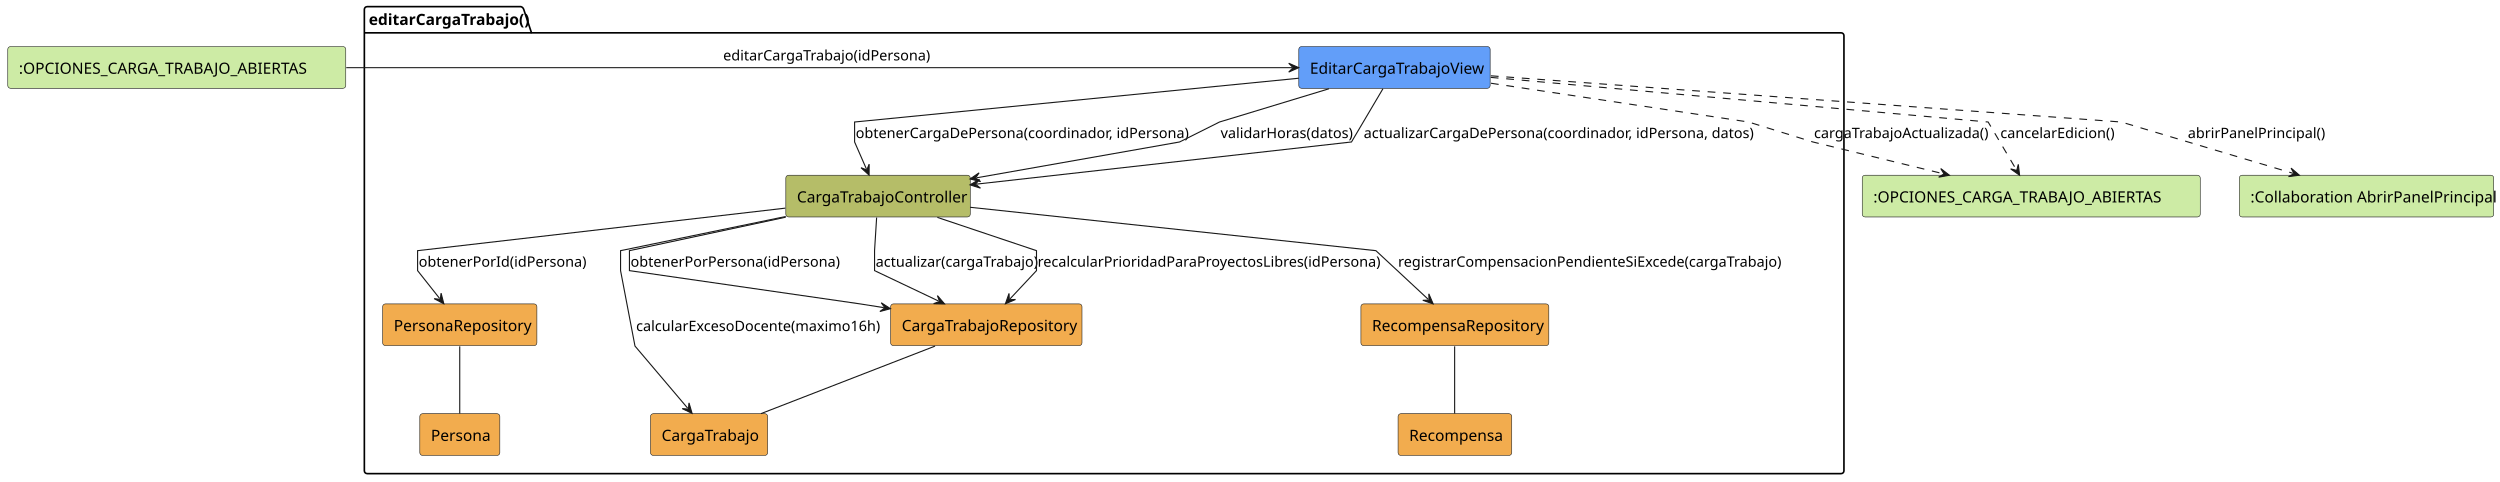
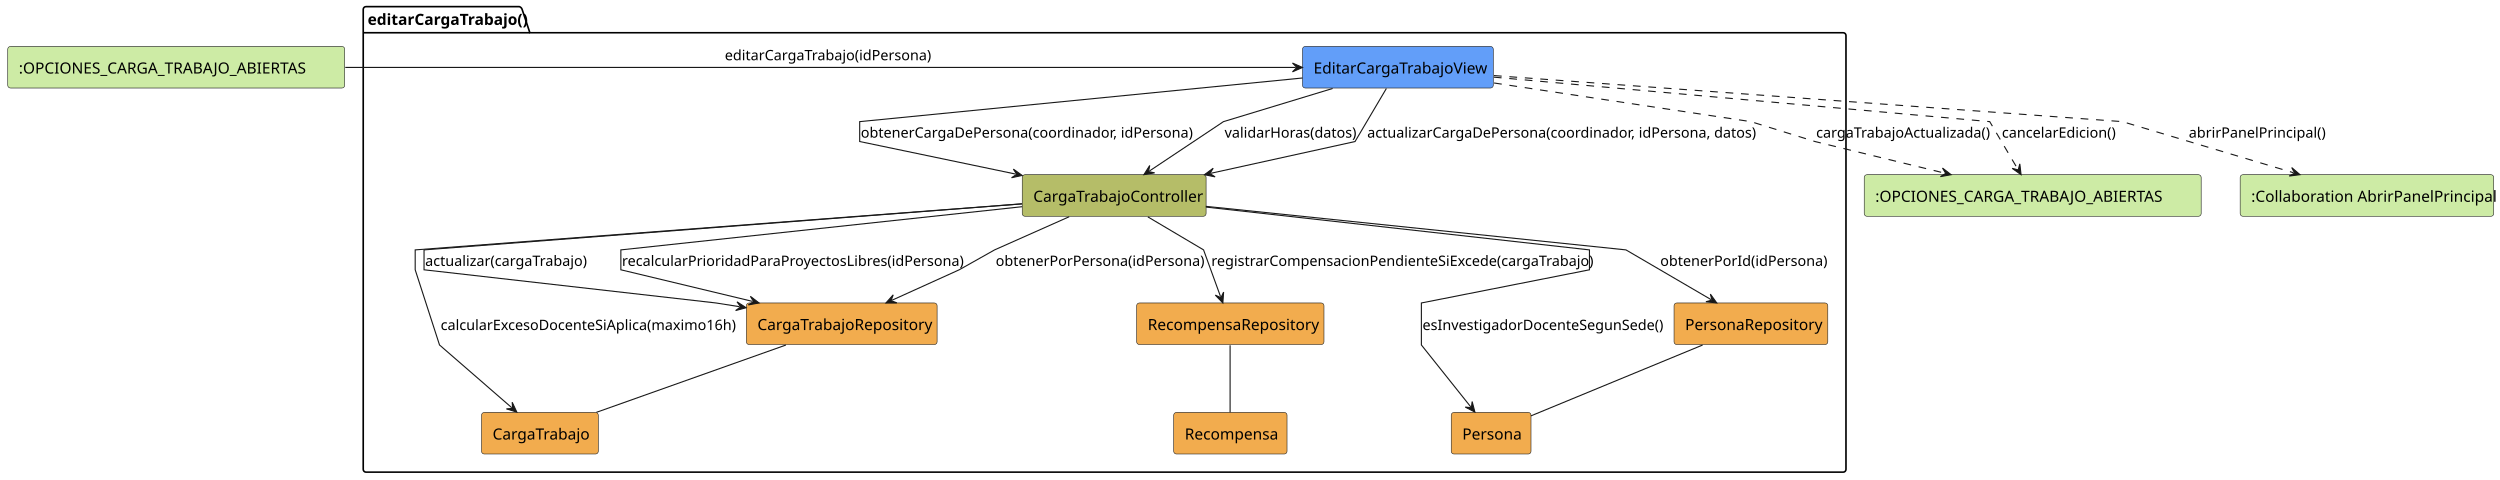
- <svg xmlns="http://www.w3.org/2000/svg" contentStyleType="text/css" height="434px" preserveAspectRatio="none" style="width:2254px;height:434px;background:#FFFFFF;" version="1.1" viewBox="0 0 2254 434" width="2254px" zoomAndPan="magnify">
+ <svg xmlns="http://www.w3.org/2000/svg" contentStyleType="text/css" height="434px" preserveAspectRatio="none" style="width:2261px;height:434px;background:#FFFFFF;" version="1.1" viewBox="0 0 2261 434" width="2261px" zoomAndPan="magnify">
  <defs />
  <g>
    <g id="cluster_editarCargaTrabajo">
-       <path d="M331,6 L469.696,6 A3.75,3.75 0 0 1 472.196,8.5 L479.196,29.609 L1660,29.609 A2.5,2.5 0 0 1 1662.5,32.109 L1662.5,424.5 A2.5,2.5 0 0 1 1660,427 L331,427 A2.5,2.5 0 0 1 328.5,424.5 L328.5,8.5 A2.5,2.5 0 0 1 331,6 " fill="none" style="stroke:#000000;stroke-width:1.5;" />
+       <path d="M331,6 L469.696,6 A3.75,3.75 0 0 1 472.196,8.5 L479.196,29.609 L1667,29.609 A2.5,2.5 0 0 1 1669.5,32.109 L1669.5,424.5 A2.5,2.5 0 0 1 1667,427 L331,427 A2.5,2.5 0 0 1 328.5,424.5 L328.5,8.5 A2.5,2.5 0 0 1 331,6 " fill="none" style="stroke:#000000;stroke-width:1.5;" />
      <line style="stroke:#000000;stroke-width:1.5;" x1="328.5" x2="479.196" y1="29.609" y2="29.609" />
      <text fill="#000000" font-family="sans-serif" font-size="14" font-weight="bold" lengthAdjust="spacing" textLength="137.696" x="332.5" y="22.533">editarCargaTrabajo()</text>
    </g>
    <g id="elem_EditarCargaTrabajoView">
-       <rect fill="#629EF9" height="37.609" rx="2.5" ry="2.5" style="stroke:#181818;stroke-width:0.5;" width="172.517" x="1171" y="42" />
-       <text fill="#000000" font-family="sans-serif" font-size="14" lengthAdjust="spacing" textLength="152.517" x="1181" y="66.533">EditarCargaTrabajoView</text>
+       <rect fill="#629EF9" height="37.609" rx="2.5" ry="2.5" style="stroke:#181818;stroke-width:0.5;" width="172.517" x="1178" y="42" />
+       <text fill="#000000" font-family="sans-serif" font-size="14" lengthAdjust="spacing" textLength="152.517" x="1188" y="66.533">EditarCargaTrabajoView</text>
    </g>
    <g id="elem_CargaTrabajoController">
-       <rect fill="#B5BD68" height="37.609" rx="2.5" ry="2.5" style="stroke:#181818;stroke-width:0.5;" width="166.289" x="708.5" y="158" />
-       <text fill="#000000" font-family="sans-serif" font-size="14" lengthAdjust="spacing" textLength="146.289" x="718.5" y="182.533">CargaTrabajoController</text>
+       <rect fill="#B5BD68" height="37.609" rx="2.5" ry="2.5" style="stroke:#181818;stroke-width:0.5;" width="166.289" x="924.5" y="158" />
+       <text fill="#000000" font-family="sans-serif" font-size="14" lengthAdjust="spacing" textLength="146.289" x="934.5" y="182.533">CargaTrabajoController</text>
    </g>
    <g id="elem_CargaTrabajoRepository">
-       <rect fill="#F2AC4E" height="37.609" rx="2.5" ry="2.5" style="stroke:#181818;stroke-width:0.5;" width="172.517" x="803" y="274" />
-       <text fill="#000000" font-family="sans-serif" font-size="14" lengthAdjust="spacing" textLength="152.517" x="813" y="298.533">CargaTrabajoRepository</text>
+       <rect fill="#F2AC4E" height="37.609" rx="2.5" ry="2.5" style="stroke:#181818;stroke-width:0.5;" width="172.517" x="675" y="274" />
+       <text fill="#000000" font-family="sans-serif" font-size="14" lengthAdjust="spacing" textLength="152.517" x="685" y="298.533">CargaTrabajoRepository</text>
    </g>
    <g id="elem_PersonaRepository">
-       <rect fill="#F2AC4E" height="37.609" rx="2.5" ry="2.5" style="stroke:#181818;stroke-width:0.5;" width="139.061" x="345" y="274" />
-       <text fill="#000000" font-family="sans-serif" font-size="14" lengthAdjust="spacing" textLength="119.061" x="355" y="298.533">PersonaRepository</text>
+       <rect fill="#F2AC4E" height="37.609" rx="2.5" ry="2.5" style="stroke:#181818;stroke-width:0.5;" width="139.061" x="1514" y="274" />
+       <text fill="#000000" font-family="sans-serif" font-size="14" lengthAdjust="spacing" textLength="119.061" x="1524" y="298.533">PersonaRepository</text>
    </g>
    <g id="elem_RecompensaRepository">
-       <rect fill="#F2AC4E" height="37.609" rx="2.5" ry="2.5" style="stroke:#181818;stroke-width:0.5;" width="169.406" x="1227" y="274" />
-       <text fill="#000000" font-family="sans-serif" font-size="14" lengthAdjust="spacing" textLength="149.406" x="1237" y="298.533">RecompensaRepository</text>
+       <rect fill="#F2AC4E" height="37.609" rx="2.5" ry="2.5" style="stroke:#181818;stroke-width:0.5;" width="169.406" x="1028" y="274" />
+       <text fill="#000000" font-family="sans-serif" font-size="14" lengthAdjust="spacing" textLength="149.406" x="1038" y="298.533">RecompensaRepository</text>
    </g>
    <g id="elem_CargaTrabajo">
-       <rect fill="#F2AC4E" height="37.609" rx="2.5" ry="2.5" style="stroke:#181818;stroke-width:0.5;" width="105.6" x="586.5" y="373" />
-       <text fill="#000000" font-family="sans-serif" font-size="14" lengthAdjust="spacing" textLength="85.6" x="596.5" y="397.533">CargaTrabajo</text>
+       <rect fill="#F2AC4E" height="37.609" rx="2.5" ry="2.5" style="stroke:#181818;stroke-width:0.5;" width="105.6" x="435.5" y="373" />
+       <text fill="#000000" font-family="sans-serif" font-size="14" lengthAdjust="spacing" textLength="85.6" x="445.5" y="397.533">CargaTrabajo</text>
    </g>
    <g id="elem_Persona">
-       <rect fill="#F2AC4E" height="37.609" rx="2.5" ry="2.5" style="stroke:#181818;stroke-width:0.5;" width="72.144" x="378.5" y="373" />
-       <text fill="#000000" font-family="sans-serif" font-size="14" lengthAdjust="spacing" textLength="52.145" x="388.5" y="397.533">Persona</text>
+       <rect fill="#F2AC4E" height="37.609" rx="2.5" ry="2.5" style="stroke:#181818;stroke-width:0.5;" width="72.144" x="1312.5" y="373" />
+       <text fill="#000000" font-family="sans-serif" font-size="14" lengthAdjust="spacing" textLength="52.145" x="1322.5" y="397.533">Persona</text>
    </g>
    <g id="elem_Recompensa">
-       <rect fill="#F2AC4E" height="37.609" rx="2.5" ry="2.5" style="stroke:#181818;stroke-width:0.5;" width="102.489" x="1260.5" y="373" />
-       <text fill="#000000" font-family="sans-serif" font-size="14" lengthAdjust="spacing" textLength="82.489" x="1270.5" y="397.533">Recompensa</text>
+       <rect fill="#F2AC4E" height="37.609" rx="2.5" ry="2.5" style="stroke:#181818;stroke-width:0.5;" width="102.489" x="1061.5" y="373" />
+       <text fill="#000000" font-family="sans-serif" font-size="14" lengthAdjust="spacing" textLength="82.489" x="1071.5" y="397.533">Recompensa</text>
    </g>
    <g id="elem_EstadoEntrada">
      <rect fill="#CDEBA5" height="37.609" rx="2.5" ry="2.5" style="stroke:#181818;stroke-width:0.5;" width="304.744" x="7" y="42" />
      <text fill="#000000" font-family="sans-serif" font-size="14" lengthAdjust="spacing" textLength="284.744" x="17" y="66.533">:OPCIONES_CARGA_TRABAJO_ABIERTAS</text>
    </g>
    <g id="elem_EstadoSalida">
-       <rect fill="#CDEBA5" height="37.609" rx="2.5" ry="2.5" style="stroke:#181818;stroke-width:0.5;" width="304.744" x="1679" y="158" />
-       <text fill="#000000" font-family="sans-serif" font-size="14" lengthAdjust="spacing" textLength="284.744" x="1689" y="182.533">:OPCIONES_CARGA_TRABAJO_ABIERTAS</text>
+       <rect fill="#CDEBA5" height="37.609" rx="2.5" ry="2.5" style="stroke:#181818;stroke-width:0.5;" width="304.744" x="1686" y="158" />
+       <text fill="#000000" font-family="sans-serif" font-size="14" lengthAdjust="spacing" textLength="284.744" x="1696" y="182.533">:OPCIONES_CARGA_TRABAJO_ABIERTAS</text>
    </g>
    <g id="elem_AbrirPanelPrincipal">
-       <rect fill="#CDEBA5" height="37.609" rx="2.5" ry="2.5" style="stroke:#181818;stroke-width:0.5;" width="229.33" x="2019" y="158" />
-       <text fill="#000000" font-family="sans-serif" font-size="14" lengthAdjust="spacing" textLength="209.33" x="2029" y="182.533">:Collaboration AbrirPanelPrincipal</text>
+       <rect fill="#CDEBA5" height="37.609" rx="2.5" ry="2.5" style="stroke:#181818;stroke-width:0.5;" width="229.33" x="2026" y="158" />
+       <text fill="#000000" font-family="sans-serif" font-size="14" lengthAdjust="spacing" textLength="209.33" x="2036" y="182.533">:Collaboration AbrirPanelPrincipal</text>
    </g>
    <g id="link_EstadoEntrada_EditarCargaTrabajoView">
-       <path d="M312.17,61 C545.96,61 979.07,61 1164.9,61 " fill="none" id="EstadoEntrada-to-EditarCargaTrabajoView" style="stroke:#181818;stroke-width:1;" />
-       <polygon fill="#181818" points="1170.9,61,1161.9,57,1165.9,61,1161.9,65,1170.9,61" style="stroke:#181818;stroke-width:1;" />
-       <text fill="#000000" font-family="sans-serif" font-size="13" lengthAdjust="spacing" textLength="179.201" x="652" y="54.495">editarCargaTrabajo(idPersona)</text>
+       <path d="M312.28,61 C547.56,61 984.97,61 1171.9,61 " fill="none" id="EstadoEntrada-to-EditarCargaTrabajoView" style="stroke:#181818;stroke-width:1;" />
+       <polygon fill="#181818" points="1177.9,61,1168.9,57,1172.9,61,1168.9,65,1177.9,61" style="stroke:#181818;stroke-width:1;" />
+       <text fill="#000000" font-family="sans-serif" font-size="13" lengthAdjust="spacing" textLength="179.201" x="655.5" y="54.495">editarCargaTrabajo(idPersona)</text>
    </g>
    <g id="link_EditarCargaTrabajoView_CargaTrabajoController">
-       <path d="M1171,70.53 C1031.05,84.32 770.5,110 770.5,110 C770.5,110 770.5,128 770.5,128 C770.5,128 775.204,138.764 781.154,152.354 " fill="none" id="EditarCargaTrabajoView-to-CargaTrabajoController" style="stroke:#181818;stroke-width:1;" />
-       <polygon fill="#181818" points="783.56,157.85,783.615,148.001,781.555,153.27,776.286,151.21,783.56,157.85" style="stroke:#181818;stroke-width:1;" />
-       <text fill="#000000" font-family="sans-serif" font-size="13" lengthAdjust="spacing" textLength="287.612" x="771.5" y="124.495">obtenerCargaDePersona(coordinador, idPersona)</text>
+       <path d="M1178,70.53 C1038.05,84.32 777.5,110 777.5,110 C777.5,110 777.5,128 777.5,128 C777.5,128 852.707,143.694 918.587,157.444 " fill="none" id="EditarCargaTrabajoView-to-CargaTrabajoController" style="stroke:#181818;stroke-width:1;" />
+       <polygon fill="#181818" points="924.46,158.67,916.467,152.916,919.566,157.648,914.833,160.747,924.46,158.67" style="stroke:#181818;stroke-width:1;" />
+       <text fill="#000000" font-family="sans-serif" font-size="13" lengthAdjust="spacing" textLength="287.612" x="778.5" y="124.495">obtenerCargaDePersona(coordinador, idPersona)</text>
    </g>
    <g id="link_EditarCargaTrabajoView_CargaTrabajoController">
-       <path d="M1198.22,80.01 C1153.38,93.63 1099.5,110 1099.5,110 C1099.5,110 1063.5,128 1063.5,128 C1063.5,128 960.489,146.177 880.499,160.297 " fill="none" id="EditarCargaTrabajoView-to-CargaTrabajoController-1" style="stroke:#181818;stroke-width:1;" />
-       <polygon fill="#181818" points="874.59,161.34,884.148,163.715,879.514,160.471,882.758,155.836,874.59,161.34" style="stroke:#181818;stroke-width:1;" />
-       <text fill="#000000" font-family="sans-serif" font-size="13" lengthAdjust="spacing" textLength="113.433" x="1100.5" y="124.495">validarHoras(datos)</text>
+       <path d="M1205.22,80.01 C1160.38,93.63 1106.5,110 1106.5,110 C1106.5,110 1068.851,135.091 1039.542,154.641 " fill="none" id="EditarCargaTrabajoView-to-CargaTrabajoController-1" style="stroke:#181818;stroke-width:1;" />
+       <polygon fill="#181818" points="1034.55,157.97,1044.257,156.304,1038.71,155.196,1039.818,149.648,1034.55,157.97" style="stroke:#181818;stroke-width:1;" />
+       <text fill="#000000" font-family="sans-serif" font-size="13" lengthAdjust="spacing" textLength="113.433" x="1107.5" y="124.495">validarHoras(datos)</text>
    </g>
    <g id="link_EditarCargaTrabajoView_CargaTrabajoController">
-       <path d="M1246.84,80.03 C1235.3,99.58 1218.5,128 1218.5,128 C1218.5,128 1004.773,152.03 880.553,165.99 " fill="none" id="EditarCargaTrabajoView-to-CargaTrabajoController-2" style="stroke:#181818;stroke-width:1;" />
-       <polygon fill="#181818" points="874.59,166.66,883.98,169.63,879.559,166.102,883.087,161.68,874.59,166.66" style="stroke:#181818;stroke-width:1;" />
-       <text fill="#000000" font-family="sans-serif" font-size="13" lengthAdjust="spacing" textLength="338.184" x="1229.5" y="124.495">actualizarCargaDePersona(coordinador, idPersona, datos)</text>
+       <path d="M1253.84,80.03 C1242.3,99.58 1225.5,128 1225.5,128 C1225.5,128 1157.01,143.08 1095.16,156.7 " fill="none" id="EditarCargaTrabajoView-to-CargaTrabajoController-2" style="stroke:#181818;stroke-width:1;" />
+       <polygon fill="#181818" points="1089.3,157.99,1098.95,159.961,1094.183,156.915,1097.229,152.148,1089.3,157.99" style="stroke:#181818;stroke-width:1;" />
+       <text fill="#000000" font-family="sans-serif" font-size="13" lengthAdjust="spacing" textLength="338.184" x="1236.5" y="124.495">actualizarCargaDePersona(coordinador, idPersona, datos)</text>
    </g>
    <g id="link_CargaTrabajoController_PersonaRepository">
-       <path d="M708.02,187.66 C586.83,201.67 376.5,226 376.5,226 C376.5,226 376.5,244 376.5,244 C376.5,244 385.646,255.556 396.406,269.146 " fill="none" id="CargaTrabajoController-to-PersonaRepository" style="stroke:#181818;stroke-width:1;" />
-       <polygon fill="#181818" points="400.13,273.85,397.679,264.311,397.026,269.93,391.407,269.277,400.13,273.85" style="stroke:#181818;stroke-width:1;" />
-       <text fill="#000000" font-family="sans-serif" font-size="13" lengthAdjust="spacing" textLength="142.359" x="377.5" y="240.495">obtenerPorId(idPersona)</text>
+       <path d="M1090.54,186.61 C1223.78,200.42 1470.5,226 1470.5,226 C1470.5,226 1513.99,251.392 1547.44,270.942 " fill="none" id="CargaTrabajoController-to-PersonaRepository" style="stroke:#181818;stroke-width:1;" />
+       <polygon fill="#181818" points="1552.62,273.97,1546.868,265.975,1548.303,271.447,1542.831,272.882,1552.62,273.97" style="stroke:#181818;stroke-width:1;" />
+       <text fill="#000000" font-family="sans-serif" font-size="13" lengthAdjust="spacing" textLength="142.359" x="1501.5" y="240.495">obtenerPorId(idPersona)</text>
    </g>
    <g id="link_CargaTrabajoController_CargaTrabajoRepository">
-       <path d="M708.41,195.81 C644.66,209.47 567.5,226 567.5,226 C567.5,226 567.5,244 567.5,244 C567.5,244 775.5,274 775.5,274 C775.5,274 781.124,274.884 796.884,277.374 " fill="none" id="CargaTrabajoController-to-CargaTrabajoRepository" style="stroke:#181818;stroke-width:1;" />
-       <polygon fill="#181818" points="802.81,278.31,794.544,272.954,797.871,277.53,793.296,280.856,802.81,278.31" style="stroke:#181818;stroke-width:1;" />
-       <text fill="#000000" font-family="sans-serif" font-size="13" lengthAdjust="spacing" textLength="179.937" x="568.5" y="240.495">obtenerPorPersona(idPersona)</text>
+       <path d="M966.98,196.01 C936.33,209.63 899.5,226 899.5,226 C899.5,226 867.5,244 867.5,244 C867.5,244 836.816,257.895 806.736,271.515 " fill="none" id="CargaTrabajoController-to-CargaTrabajoRepository" style="stroke:#181818;stroke-width:1;" />
+       <polygon fill="#181818" points="801.27,273.99,811.119,273.922,805.825,271.928,807.819,266.634,801.27,273.99" style="stroke:#181818;stroke-width:1;" />
+       <text fill="#000000" font-family="sans-serif" font-size="13" lengthAdjust="spacing" textLength="179.937" x="900.5" y="240.495">obtenerPorPersona(idPersona)</text>
    </g>
    <g id="link_CargaTrabajoController_CargaTrabajoRepository">
-       <path d="M790.37,196.15 C789.52,209.74 788.5,226 788.5,226 C788.5,226 788.5,244 788.5,244 C788.5,244 817.521,257.795 846.181,271.415 " fill="none" id="CargaTrabajoController-to-CargaTrabajoRepository-1" style="stroke:#181818;stroke-width:1;" />
-       <polygon fill="#181818" points="851.6,273.99,845.188,266.514,847.084,271.844,841.754,273.74,851.6,273.99" style="stroke:#181818;stroke-width:1;" />
-       <text fill="#000000" font-family="sans-serif" font-size="13" lengthAdjust="spacing" textLength="140.893" x="789.5" y="240.495">actualizar(cargaTrabajo)</text>
+       <path d="M924.32,184.4 C754.43,197.47 383.5,226 383.5,226 C383.5,226 383.5,244 383.5,244 C383.5,244 647.5,274 647.5,274 C647.5,274 653.124,274.884 668.884,277.374 " fill="none" id="CargaTrabajoController-to-CargaTrabajoRepository-1" style="stroke:#181818;stroke-width:1;" />
+       <polygon fill="#181818" points="674.81,278.31,666.544,272.954,669.871,277.53,665.296,280.856,674.81,278.31" style="stroke:#181818;stroke-width:1;" />
+       <text fill="#000000" font-family="sans-serif" font-size="13" lengthAdjust="spacing" textLength="140.893" x="384.5" y="240.495">actualizar(cargaTrabajo)</text>
    </g>
    <g id="link_CargaTrabajoController_CargaTrabajoRepository">
-       <path d="M845.15,196.01 C885.73,209.63 934.5,226 934.5,226 C934.5,226 934.5,244 934.5,244 C934.5,244 923.365,255.884 910.615,269.474 " fill="none" id="CargaTrabajoController-to-CargaTrabajoRepository-2" style="stroke:#181818;stroke-width:1;" />
-       <polygon fill="#181818" points="906.51,273.85,915.585,270.023,909.931,270.204,909.751,264.55,906.51,273.85" style="stroke:#181818;stroke-width:1;" />
-       <text fill="#000000" font-family="sans-serif" font-size="13" lengthAdjust="spacing" textLength="296.245" x="935.5" y="240.495">recalcularPrioridadParaProyectosLibres(idPersona)</text>
+       <path d="M924.4,186.94 C795.36,200.83 561.5,226 561.5,226 C561.5,226 561.5,244 561.5,244 C561.5,244 623.876,258.97 680.626,272.59 " fill="none" id="CargaTrabajoController-to-CargaTrabajoRepository-2" style="stroke:#181818;stroke-width:1;" />
+       <polygon fill="#181818" points="686.46,273.99,678.642,268,681.598,272.823,676.775,275.779,686.46,273.99" style="stroke:#181818;stroke-width:1;" />
+       <text fill="#000000" font-family="sans-serif" font-size="13" lengthAdjust="spacing" textLength="296.245" x="562.5" y="240.495">recalcularPrioridadParaProyectosLibres(idPersona)</text>
+     </g>
+     <g id="link_CargaTrabajoController_Persona">
+       <path d="M1090.66,187.28 C1215.66,201.24 1437.5,226 1437.5,226 C1437.5,226 1437.5,244 1437.5,244 C1437.5,244 1285.5,274 1285.5,274 C1285.5,274 1285.5,312 1285.5,312 C1285.5,312 1311.539,344.649 1330.149,367.989 " fill="none" id="CargaTrabajoController-to-Persona" style="stroke:#181818;stroke-width:1;" />
+       <polygon fill="#181818" points="1333.89,372.68,1331.407,363.149,1330.773,368.771,1325.152,368.137,1333.89,372.68" style="stroke:#181818;stroke-width:1;" />
+       <text fill="#000000" font-family="sans-serif" font-size="13" lengthAdjust="spacing" textLength="209.581" x="1286.5" y="298.495">esInvestigadorDocenteSegunSede()</text>
    </g>
    <g id="link_CargaTrabajoController_CargaTrabajo">
-       <path d="M708.4,195.19 C641.83,208.97 559.5,226 559.5,226 C559.5,226 559.5,244 559.5,244 C559.5,244 572.5,312 572.5,312 C572.5,312 600.29,344.764 620.08,368.104 " fill="none" id="CargaTrabajoController-to-CargaTrabajo" style="stroke:#181818;stroke-width:1;" />
-       <polygon fill="#181818" points="623.96,372.68,621.191,363.229,620.726,368.866,615.089,368.402,623.96,372.68" style="stroke:#181818;stroke-width:1;" />
-       <text fill="#000000" font-family="sans-serif" font-size="13" lengthAdjust="spacing" textLength="211.701" x="573.5" y="298.495">calcularExcesoDocente(maximo16h)</text>
+       <path d="M924.23,184.32 C752.61,197.36 375.5,226 375.5,226 C375.5,226 375.5,244 375.5,244 C375.5,244 397.5,312 397.5,312 C397.5,312 435.979,345.406 462.86,368.746 " fill="none" id="CargaTrabajoController-to-CargaTrabajo" style="stroke:#181818;stroke-width:1;" />
+       <polygon fill="#181818" points="467.39,372.68,463.217,363.759,463.615,369.402,457.972,369.8,467.39,372.68" style="stroke:#181818;stroke-width:1;" />
+       <text fill="#000000" font-family="sans-serif" font-size="13" lengthAdjust="spacing" textLength="258.667" x="398.5" y="298.495">calcularExcesoDocenteSiAplica(maximo16h)</text>
    </g>
    <g id="link_CargaTrabajoController_RecompensaRepository">
-       <path d="M874.64,186.89 C1004.43,200.76 1240.5,226 1240.5,226 C1240.5,226 1266.687,250.334 1287.707,269.884 " fill="none" id="CargaTrabajoController-to-RecompensaRepository" style="stroke:#181818;stroke-width:1;" />
-       <polygon fill="#181818" points="1292.1,273.97,1288.234,264.912,1288.439,270.565,1282.786,270.77,1292.1,273.97" style="stroke:#181818;stroke-width:1;" />
-       <text fill="#000000" font-family="sans-serif" font-size="13" lengthAdjust="spacing" textLength="333.119" x="1260.5" y="240.495">registrarCompensacionPendienteSiExcede(cargaTrabajo)</text>
+       <path d="M1038.12,196.15 C1061.06,209.74 1088.5,226 1088.5,226 C1088.5,226 1096.792,248.78 1103.892,268.33 " fill="none" id="CargaTrabajoController-to-RecompensaRepository" style="stroke:#181818;stroke-width:1;" />
+       <polygon fill="#181818" points="1105.94,273.97,1106.628,264.145,1104.233,269.27,1099.108,266.876,1105.94,273.97" style="stroke:#181818;stroke-width:1;" />
+       <text fill="#000000" font-family="sans-serif" font-size="13" lengthAdjust="spacing" textLength="333.119" x="1095.5" y="240.495">registrarCompensacionPendienteSiExcede(cargaTrabajo)</text>
    </g>
    <g id="link_PersonaRepository_Persona">
-       <path d="M414.5,312.24 C414.5,329.59 414.5,355.52 414.5,372.84 " fill="none" id="PersonaRepository-Persona" style="stroke:#181818;stroke-width:1;" />
+       <path d="M1539.85,312.02 C1495.12,330.48 1426.37,358.86 1384.6,376.1 " fill="none" id="PersonaRepository-Persona" style="stroke:#181818;stroke-width:1;" />
    </g>
    <g id="link_CargaTrabajoRepository_CargaTrabajo">
-       <path d="M843.06,312.02 C798.3,329.39 730.93,355.52 686.11,372.91 " fill="none" id="CargaTrabajoRepository-CargaTrabajo" style="stroke:#181818;stroke-width:1;" />
+       <path d="M710.79,312.02 C661.91,329.39 588.35,355.52 539.4,372.91 " fill="none" id="CargaTrabajoRepository-CargaTrabajo" style="stroke:#181818;stroke-width:1;" />
    </g>
    <g id="link_RecompensaRepository_Recompensa">
-       <path d="M1311.5,312.24 C1311.5,329.59 1311.5,355.52 1311.5,372.84 " fill="none" id="RecompensaRepository-Recompensa" style="stroke:#181818;stroke-width:1;" />
+       <path d="M1112.5,312.24 C1112.5,329.59 1112.5,355.52 1112.5,372.84 " fill="none" id="RecompensaRepository-Recompensa" style="stroke:#181818;stroke-width:1;" />
    </g>
    <g id="link_EditarCargaTrabajoView_EstadoSalida">
-       <path d="M1344.25,75.05 C1438.71,89.27 1576.5,110 1576.5,110 C1576.5,110 1634.5,128 1634.5,128 C1634.5,128 1695.851,142.95 1751.751,156.57 " fill="none" id="EditarCargaTrabajoView-to-EstadoSalida" style="stroke:#181818;stroke-width:1;stroke-dasharray:7.0,7.0;" />
-       <polygon fill="#181818" points="1757.58,157.99,1749.783,151.973,1752.722,156.806,1747.889,159.746,1757.58,157.99" style="stroke:#181818;stroke-width:1;" />
-       <text fill="#000000" font-family="sans-serif" font-size="13" lengthAdjust="spacing" textLength="152.464" x="1635.5" y="124.495">cargaTrabajoActualizada()</text>
+       <path d="M1351.25,75.05 C1445.71,89.27 1583.5,110 1583.5,110 C1583.5,110 1641.5,128 1641.5,128 C1641.5,128 1702.851,142.95 1758.751,156.57 " fill="none" id="EditarCargaTrabajoView-to-EstadoSalida" style="stroke:#181818;stroke-width:1;stroke-dasharray:7.0,7.0;" />
+       <polygon fill="#181818" points="1764.58,157.99,1756.783,151.973,1759.722,156.806,1754.889,159.746,1764.58,157.99" style="stroke:#181818;stroke-width:1;" />
+       <text fill="#000000" font-family="sans-serif" font-size="13" lengthAdjust="spacing" textLength="152.464" x="1642.5" y="124.495">cargaTrabajoActualizada()</text>
    </g>
    <g id="link_EditarCargaTrabajoView_EstadoSalida">
-       <path d="M1344.05,69.77 C1495.47,83.35 1792.5,110 1792.5,110 C1792.5,110 1806.25,133.253 1817.79,152.803 " fill="none" id="EditarCargaTrabajoView-to-EstadoSalida-1" style="stroke:#181818;stroke-width:1;stroke-dasharray:7.0,7.0;" />
-       <polygon fill="#181818" points="1820.84,157.97,1819.71,148.186,1818.298,153.664,1812.82,152.253,1820.84,157.97" style="stroke:#181818;stroke-width:1;" />
-       <text fill="#000000" font-family="sans-serif" font-size="13" lengthAdjust="spacing" textLength="100.433" x="1803.5" y="124.495">cancelarEdicion()</text>
+       <path d="M1351.05,69.77 C1502.47,83.35 1799.5,110 1799.5,110 C1799.5,110 1813.25,133.253 1824.79,152.803 " fill="none" id="EditarCargaTrabajoView-to-EstadoSalida-1" style="stroke:#181818;stroke-width:1;stroke-dasharray:7.0,7.0;" />
+       <polygon fill="#181818" points="1827.84,157.97,1826.71,148.186,1825.298,153.664,1819.82,152.253,1827.84,157.97" style="stroke:#181818;stroke-width:1;" />
+       <text fill="#000000" font-family="sans-serif" font-size="13" lengthAdjust="spacing" textLength="100.433" x="1810.5" y="124.495">cancelarEdicion()</text>
    </g>
    <g id="link_EditarCargaTrabajoView_AbrirPanelPrincipal">
-       <path d="M1344.14,68.35 C1522.16,81.39 1912.5,110 1912.5,110 C1912.5,110 2001.931,136.702 2067.361,156.252 " fill="none" id="EditarCargaTrabajoView-to-AbrirPanelPrincipal" style="stroke:#181818;stroke-width:1;stroke-dasharray:7.0,7.0;" />
-       <polygon fill="#181818" points="2073.11,157.97,2065.632,151.561,2068.319,156.539,2063.342,159.226,2073.11,157.97" style="stroke:#181818;stroke-width:1;" />
-       <text fill="#000000" font-family="sans-serif" font-size="13" lengthAdjust="spacing" textLength="117.768" x="1972.5" y="124.495">abrirPanelPrincipal()</text>
+       <path d="M1351.14,68.35 C1529.16,81.39 1919.5,110 1919.5,110 C1919.5,110 2008.931,136.702 2074.361,156.252 " fill="none" id="EditarCargaTrabajoView-to-AbrirPanelPrincipal" style="stroke:#181818;stroke-width:1;stroke-dasharray:7.0,7.0;" />
+       <polygon fill="#181818" points="2080.11,157.97,2072.632,151.561,2075.319,156.539,2070.342,159.226,2080.11,157.97" style="stroke:#181818;stroke-width:1;" />
+       <text fill="#000000" font-family="sans-serif" font-size="13" lengthAdjust="spacing" textLength="117.768" x="1979.5" y="124.495">abrirPanelPrincipal()</text>
    </g>
  </g>
</svg>
